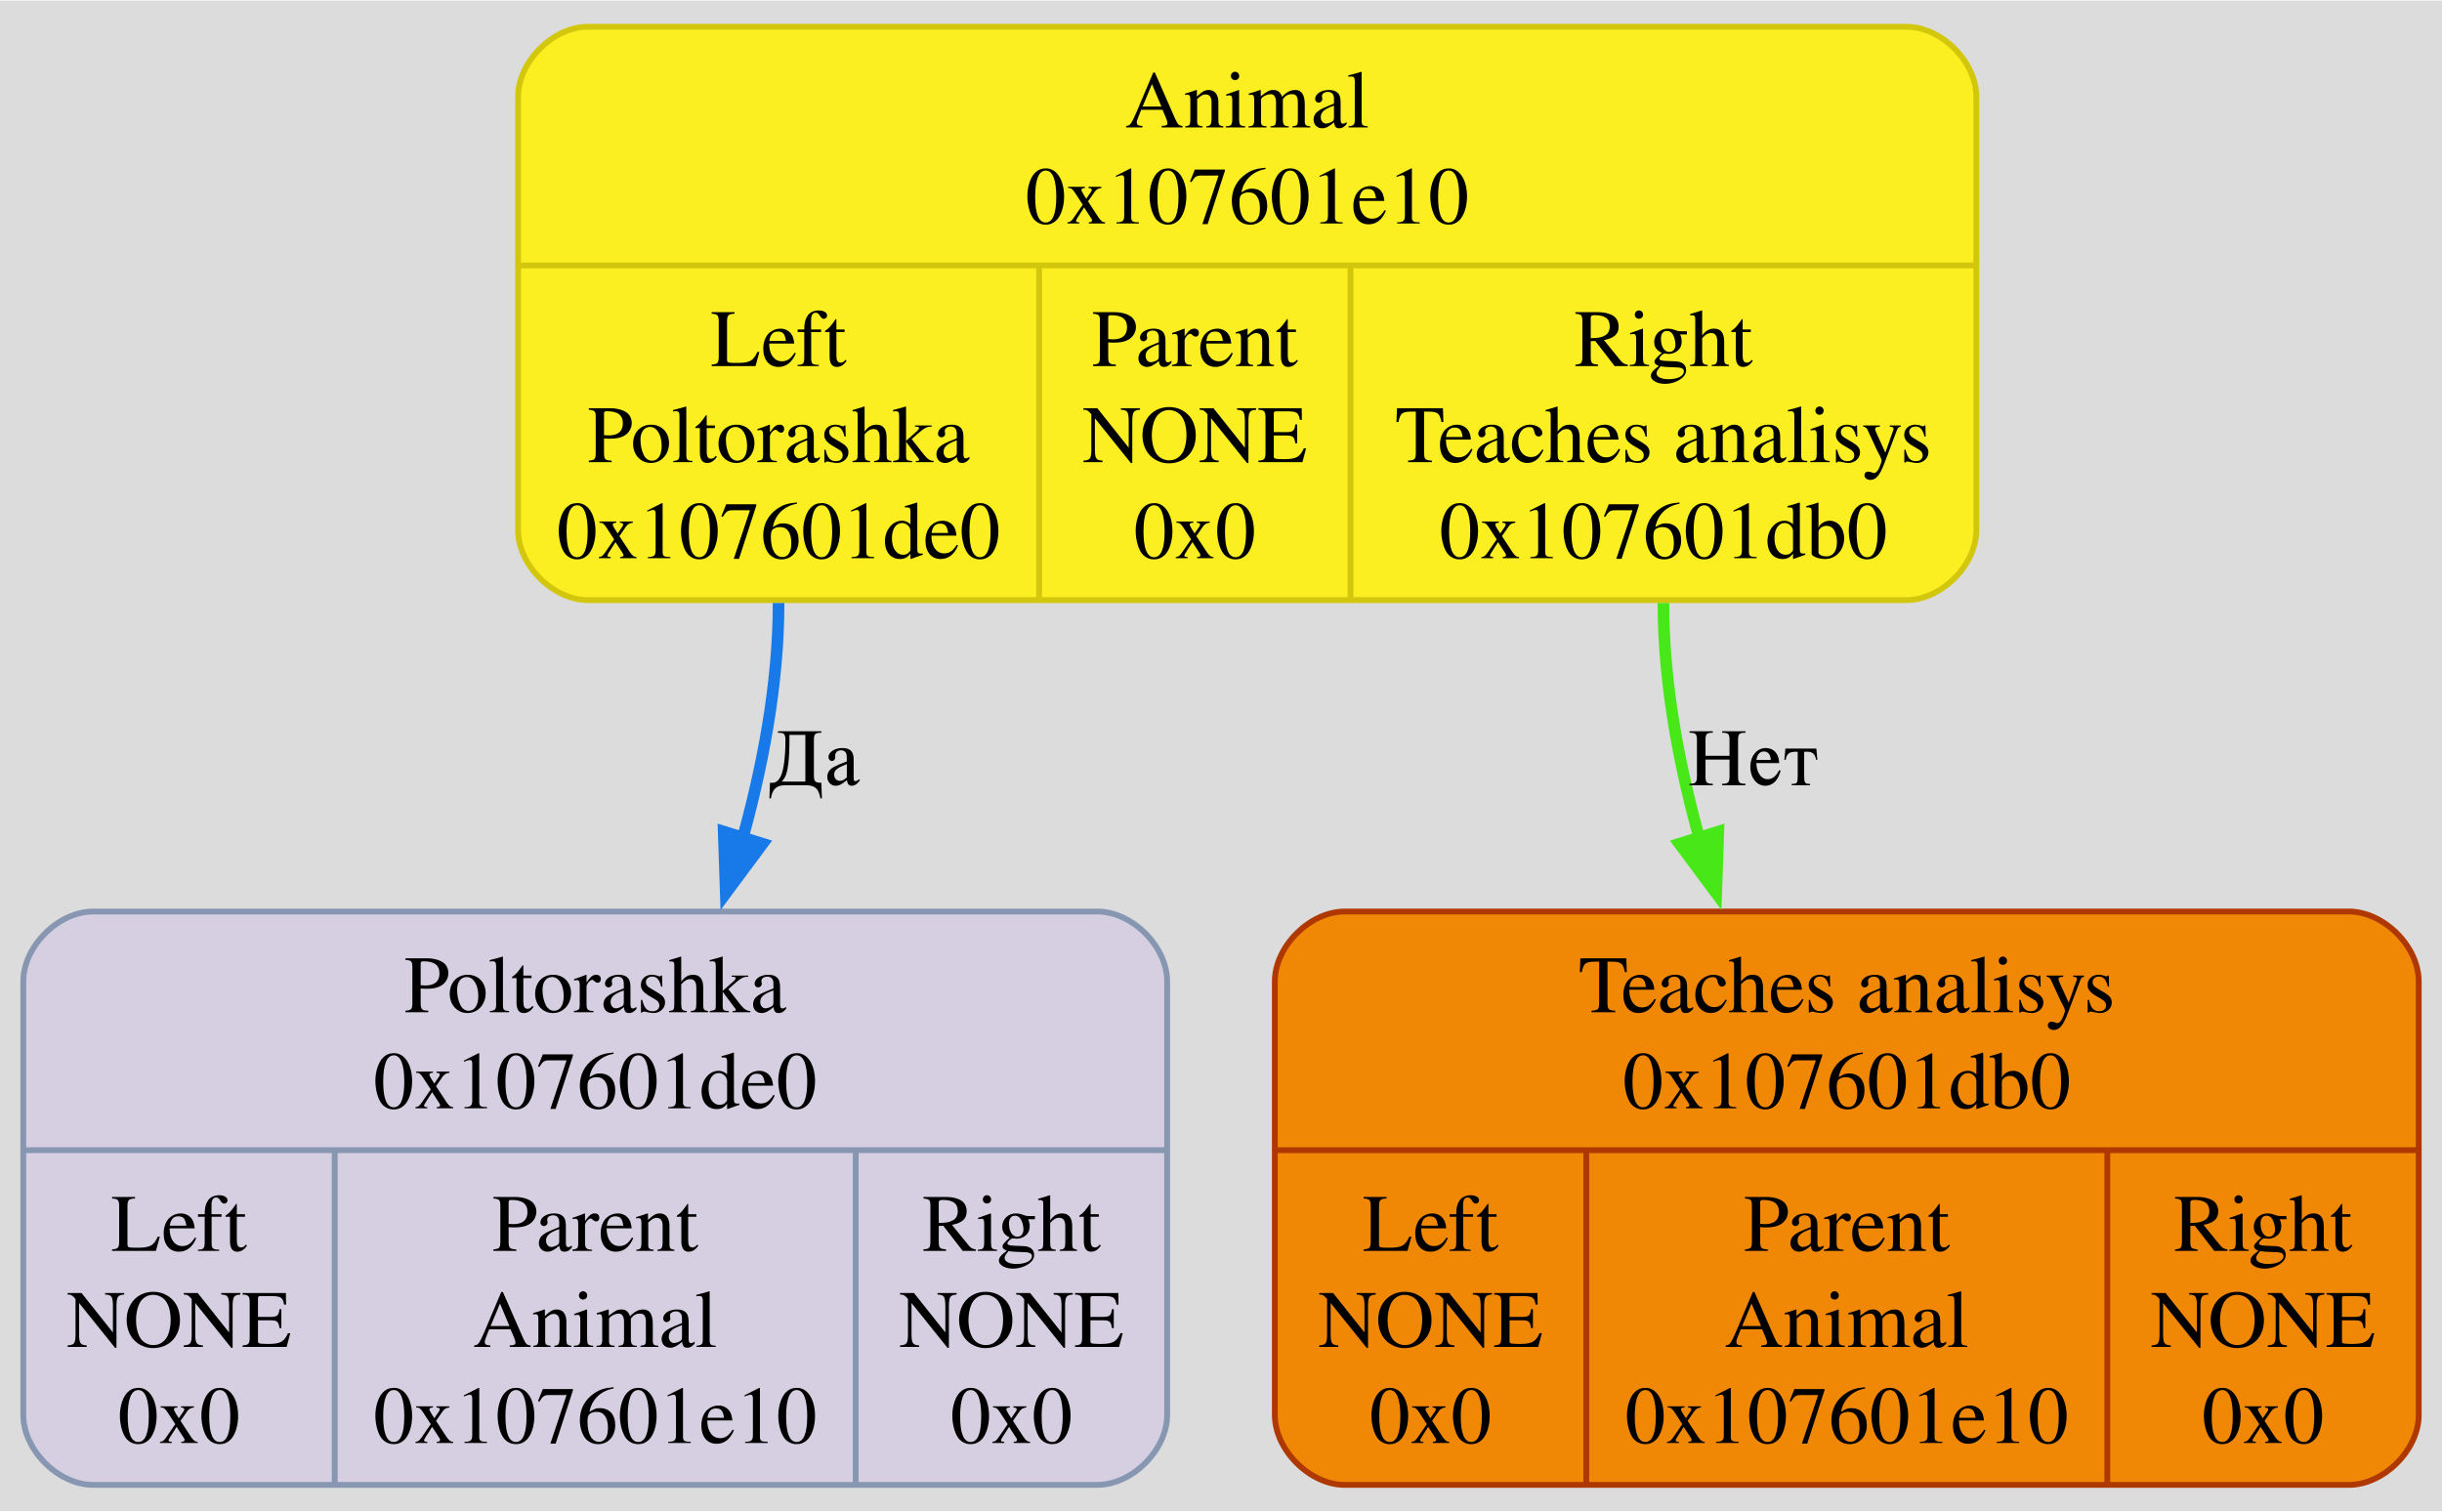
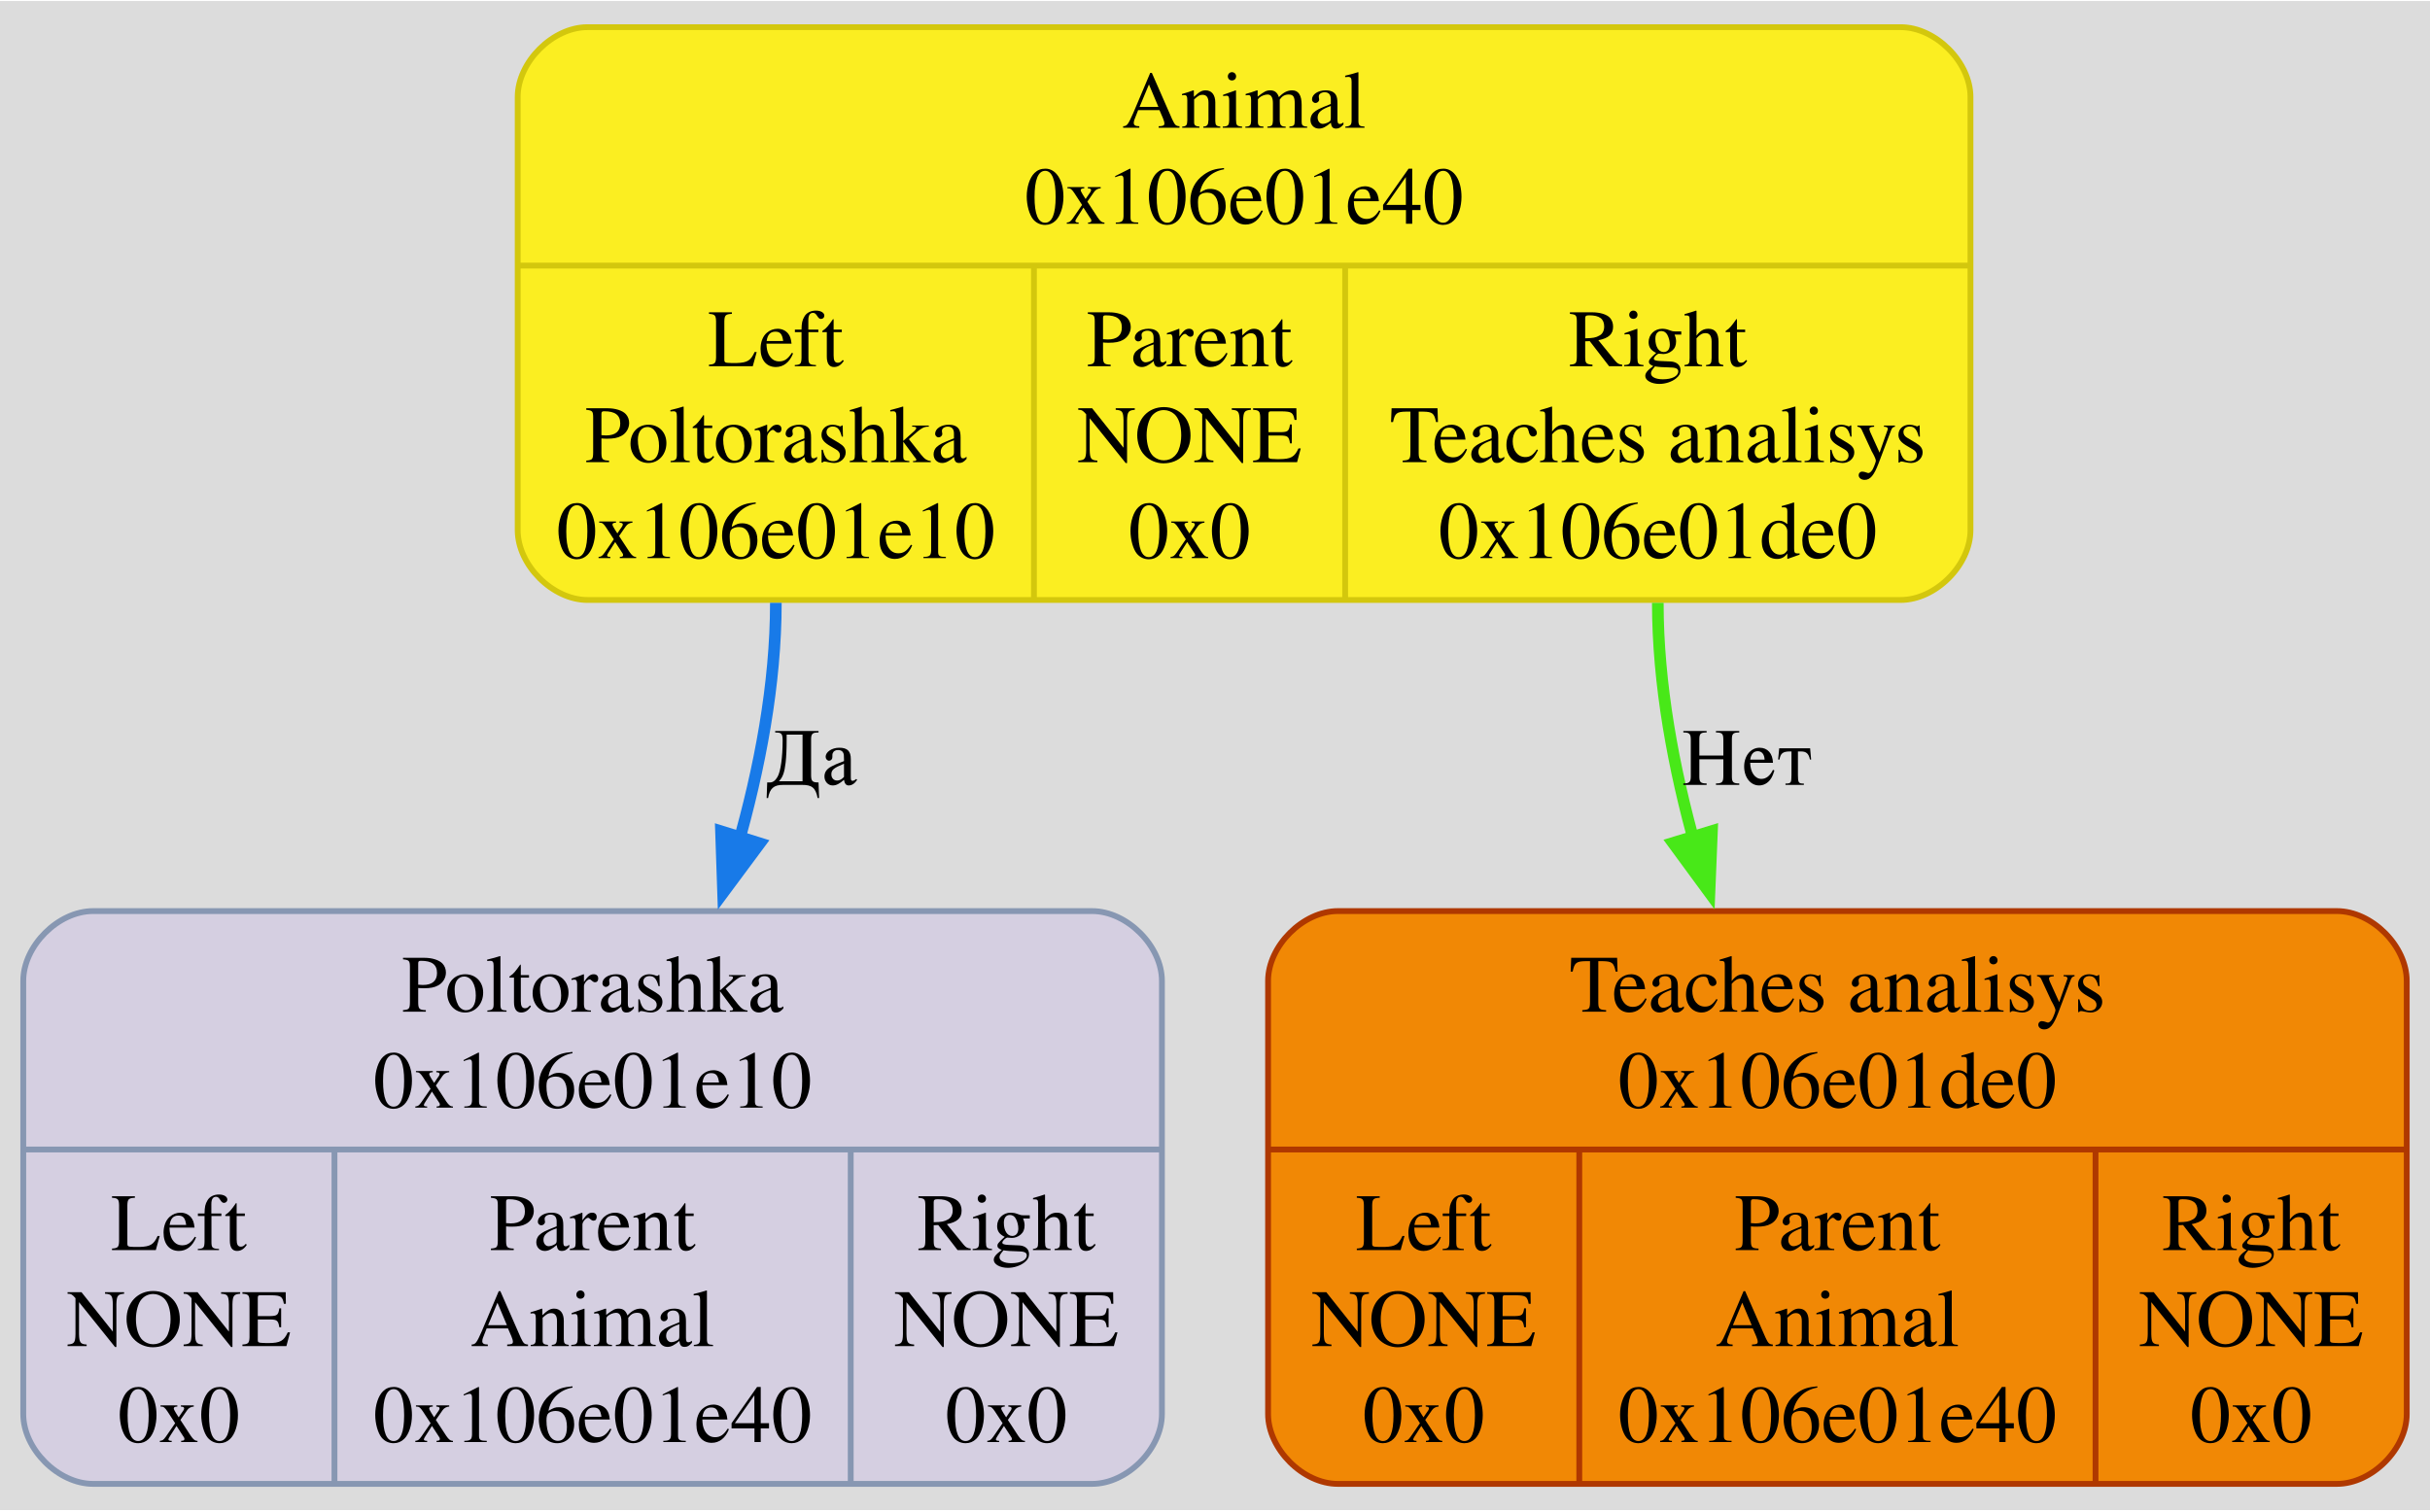
- <svg xmlns="http://www.w3.org/2000/svg" width="420pt" height="260pt" viewBox="0.00 0.00 419.50 259.50">
+ <svg xmlns="http://www.w3.org/2000/svg" width="418pt" height="260pt" viewBox="0.00 0.00 417.75 259.50">
  <g id="graph0" class="graph" transform="scale(1 1) rotate(0) translate(4 255.5)">
-     <polygon fill="#dcdcdc" stroke="none" points="-4,4 -4,-255.5 415.5,-255.5 415.5,4 -4,4" />
+     <polygon fill="#dcdcdc" stroke="none" points="-4,4 -4,-255.5 413.75,-255.5 413.75,4 -4,4" />
    <g id="node1" class="node">
-       <path fill="#fbee21" stroke="#d3c70d" d="M97,-152.5C97,-152.5 323.5,-152.5 323.5,-152.5 329.5,-152.5 335.5,-158.5 335.5,-164.5 335.5,-164.5 335.5,-239 335.5,-239 335.5,-245 329.5,-251 323.5,-251 323.5,-251 97,-251 97,-251 91,-251 85,-245 85,-239 85,-239 85,-164.5 85,-164.5 85,-158.5 91,-152.5 97,-152.5" />
-       <text text-anchor="middle" x="210.25" y="-233.7" font-family="Times,serif" font-size="14.00" fill="#000000">Animal</text>
-       <text text-anchor="middle" x="210.25" y="-217.2" font-family="Times,serif" font-size="14.00" fill="#000000">0x107601e10</text>
-       <polyline fill="none" stroke="#d3c70d" points="85,-210 335.5,-210" />
-       <text text-anchor="middle" x="129.75" y="-192.7" font-family="Times,serif" font-size="14.00" fill="#000000">Left</text>
-       <text text-anchor="middle" x="129.75" y="-176.2" font-family="Times,serif" font-size="14.00" fill="#000000">Poltorashka</text>
-       <text text-anchor="middle" x="129.75" y="-159.7" font-family="Times,serif" font-size="14.00" fill="#000000">0x107601de0</text>
-       <polyline fill="none" stroke="#d3c70d" points="174.5,-152.5 174.5,-210" />
-       <text text-anchor="middle" x="201.25" y="-192.7" font-family="Times,serif" font-size="14.00" fill="#000000">Parent</text>
-       <text text-anchor="middle" x="201.25" y="-176.2" font-family="Times,serif" font-size="14.00" fill="#000000">NONE</text>
-       <text text-anchor="middle" x="201.25" y="-159.7" font-family="Times,serif" font-size="14.00" fill="#000000">0x0</text>
-       <polyline fill="none" stroke="#d3c70d" points="228,-152.5 228,-210" />
-       <text text-anchor="middle" x="281.75" y="-192.7" font-family="Times,serif" font-size="14.00" fill="#000000">Right</text>
-       <text text-anchor="middle" x="281.75" y="-176.2" font-family="Times,serif" font-size="14.00" fill="#000000">Teaches analisys</text>
-       <text text-anchor="middle" x="281.75" y="-159.7" font-family="Times,serif" font-size="14.00" fill="#000000">0x107601db0</text>
+       <path fill="#fbee21" stroke="#d3c70d" d="M97,-152.5C97,-152.5 322.75,-152.5 322.75,-152.5 328.75,-152.5 334.75,-158.5 334.75,-164.5 334.75,-164.5 334.75,-239 334.75,-239 334.75,-245 328.75,-251 322.75,-251 322.75,-251 97,-251 97,-251 91,-251 85,-245 85,-239 85,-239 85,-164.5 85,-164.5 85,-158.5 91,-152.5 97,-152.5" />
+       <text text-anchor="middle" x="209.88" y="-233.7" font-family="Times,serif" font-size="14.00" fill="#000000">Animal</text>
+       <text text-anchor="middle" x="209.88" y="-217.2" font-family="Times,serif" font-size="14.00" fill="#000000">0x106e01e40</text>
+       <polyline fill="none" stroke="#d3c70d" points="85,-210 334.75,-210" />
+       <text text-anchor="middle" x="129.38" y="-192.7" font-family="Times,serif" font-size="14.00" fill="#000000">Left</text>
+       <text text-anchor="middle" x="129.38" y="-176.2" font-family="Times,serif" font-size="14.00" fill="#000000">Poltorashka</text>
+       <text text-anchor="middle" x="129.38" y="-159.7" font-family="Times,serif" font-size="14.00" fill="#000000">0x106e01e10</text>
+       <polyline fill="none" stroke="#d3c70d" points="173.75,-152.5 173.75,-210" />
+       <text text-anchor="middle" x="200.5" y="-192.7" font-family="Times,serif" font-size="14.00" fill="#000000">Parent</text>
+       <text text-anchor="middle" x="200.5" y="-176.2" font-family="Times,serif" font-size="14.00" fill="#000000">NONE</text>
+       <text text-anchor="middle" x="200.5" y="-159.7" font-family="Times,serif" font-size="14.00" fill="#000000">0x0</text>
+       <polyline fill="none" stroke="#d3c70d" points="227.25,-152.5 227.25,-210" />
+       <text text-anchor="middle" x="281" y="-192.7" font-family="Times,serif" font-size="14.00" fill="#000000">Right</text>
+       <text text-anchor="middle" x="281" y="-176.2" font-family="Times,serif" font-size="14.00" fill="#000000">Teaches analisys</text>
+       <text text-anchor="middle" x="281" y="-159.7" font-family="Times,serif" font-size="14.00" fill="#000000">0x106e01de0</text>
    </g>
    <g id="node2" class="node">
-       <path fill="#d5cfe1" stroke="#8797b2" d="M12,-0.5C12,-0.5 184.5,-0.5 184.5,-0.5 190.5,-0.5 196.5,-6.5 196.5,-12.5 196.5,-12.5 196.5,-87 196.5,-87 196.5,-93 190.5,-99 184.5,-99 184.5,-99 12,-99 12,-99 6,-99 0,-93 0,-87 0,-87 0,-12.5 0,-12.5 0,-6.5 6,-0.5 12,-0.5" />
-       <text text-anchor="middle" x="98.25" y="-81.7" font-family="Times,serif" font-size="14.00" fill="#000000">Poltorashka</text>
-       <text text-anchor="middle" x="98.25" y="-65.2" font-family="Times,serif" font-size="14.00" fill="#000000">0x107601de0</text>
-       <polyline fill="none" stroke="#8797b2" points="0,-58 196.5,-58" />
+       <path fill="#d5cfe1" stroke="#8797b2" d="M12,-0.5C12,-0.5 183.75,-0.5 183.75,-0.5 189.75,-0.5 195.75,-6.5 195.75,-12.5 195.75,-12.5 195.75,-87 195.75,-87 195.75,-93 189.75,-99 183.75,-99 183.75,-99 12,-99 12,-99 6,-99 0,-93 0,-87 0,-87 0,-12.5 0,-12.5 0,-6.5 6,-0.5 12,-0.5" />
+       <text text-anchor="middle" x="97.88" y="-81.7" font-family="Times,serif" font-size="14.00" fill="#000000">Poltorashka</text>
+       <text text-anchor="middle" x="97.88" y="-65.2" font-family="Times,serif" font-size="14.00" fill="#000000">0x106e01e10</text>
+       <polyline fill="none" stroke="#8797b2" points="0,-58 195.75,-58" />
      <text text-anchor="middle" x="26.75" y="-40.7" font-family="Times,serif" font-size="14.00" fill="#000000">Left</text>
      <text text-anchor="middle" x="26.75" y="-24.2" font-family="Times,serif" font-size="14.00" fill="#000000">NONE</text>
      <text text-anchor="middle" x="26.75" y="-7.7" font-family="Times,serif" font-size="14.00" fill="#000000">0x0</text>
      <polyline fill="none" stroke="#8797b2" points="53.5,-0.5 53.5,-58" />
-       <text text-anchor="middle" x="98.25" y="-40.7" font-family="Times,serif" font-size="14.00" fill="#000000">Parent</text>
-       <text text-anchor="middle" x="98.25" y="-24.2" font-family="Times,serif" font-size="14.00" fill="#000000">Animal</text>
-       <text text-anchor="middle" x="98.25" y="-7.7" font-family="Times,serif" font-size="14.00" fill="#000000">0x107601e10</text>
-       <polyline fill="none" stroke="#8797b2" points="143,-0.5 143,-58" />
-       <text text-anchor="middle" x="169.75" y="-40.7" font-family="Times,serif" font-size="14.00" fill="#000000">Right</text>
-       <text text-anchor="middle" x="169.75" y="-24.2" font-family="Times,serif" font-size="14.00" fill="#000000">NONE</text>
-       <text text-anchor="middle" x="169.75" y="-7.7" font-family="Times,serif" font-size="14.00" fill="#000000">0x0</text>
+       <text text-anchor="middle" x="97.88" y="-40.7" font-family="Times,serif" font-size="14.00" fill="#000000">Parent</text>
+       <text text-anchor="middle" x="97.88" y="-24.2" font-family="Times,serif" font-size="14.00" fill="#000000">Animal</text>
+       <text text-anchor="middle" x="97.88" y="-7.7" font-family="Times,serif" font-size="14.00" fill="#000000">0x106e01e40</text>
+       <polyline fill="none" stroke="#8797b2" points="142.25,-0.5 142.25,-58" />
+       <text text-anchor="middle" x="169" y="-40.7" font-family="Times,serif" font-size="14.00" fill="#000000">Right</text>
+       <text text-anchor="middle" x="169" y="-24.2" font-family="Times,serif" font-size="14.00" fill="#000000">NONE</text>
+       <text text-anchor="middle" x="169" y="-7.7" font-family="Times,serif" font-size="14.00" fill="#000000">0x0</text>
    </g>
    <g id="edge1" class="edge">
-       <path fill="none" stroke="#187ae8" stroke-width="2" d="M129.75,-152C129.75,-138.06 126.99,-123.5 123.11,-109.91" />
-       <polygon fill="#187ae8" stroke="#187ae8" stroke-width="2" points="127,-110.65 120.68,-102.14 120.32,-112.73 127,-110.65" />
-       <text text-anchor="middle" x="135.95" y="-120.7" font-family="Times,serif" font-size="14.00">Да</text>
+       <path fill="none" stroke="#187ae8" stroke-width="2" d="M129.38,-152C129.38,-138.06 126.62,-123.5 122.73,-109.91" />
+       <polygon fill="#187ae8" stroke="#187ae8" stroke-width="2" points="126.63,-110.65 120.31,-102.14 119.95,-112.73 126.63,-110.65" />
+       <text text-anchor="middle" x="135.57" y="-120.7" font-family="Times,serif" font-size="14.00">Да</text>
    </g>
    <g id="node3" class="node">
-       <path fill="#f18805" stroke="#af3800" d="M227,-0.5C227,-0.5 399.5,-0.5 399.5,-0.5 405.5,-0.5 411.5,-6.5 411.5,-12.5 411.5,-12.5 411.5,-87 411.5,-87 411.5,-93 405.5,-99 399.5,-99 399.5,-99 227,-99 227,-99 221,-99 215,-93 215,-87 215,-87 215,-12.5 215,-12.5 215,-6.5 221,-0.5 227,-0.5" />
-       <text text-anchor="middle" x="313.25" y="-81.7" font-family="Times,serif" font-size="14.00" fill="#000000">Teaches analisys</text>
-       <text text-anchor="middle" x="313.25" y="-65.2" font-family="Times,serif" font-size="14.00" fill="#000000">0x107601db0</text>
-       <polyline fill="none" stroke="#af3800" points="215,-58 411.5,-58" />
-       <text text-anchor="middle" x="241.75" y="-40.7" font-family="Times,serif" font-size="14.00" fill="#000000">Left</text>
-       <text text-anchor="middle" x="241.75" y="-24.2" font-family="Times,serif" font-size="14.00" fill="#000000">NONE</text>
-       <text text-anchor="middle" x="241.75" y="-7.7" font-family="Times,serif" font-size="14.00" fill="#000000">0x0</text>
-       <polyline fill="none" stroke="#af3800" points="268.5,-0.5 268.5,-58" />
-       <text text-anchor="middle" x="313.25" y="-40.7" font-family="Times,serif" font-size="14.00" fill="#000000">Parent</text>
-       <text text-anchor="middle" x="313.25" y="-24.2" font-family="Times,serif" font-size="14.00" fill="#000000">Animal</text>
-       <text text-anchor="middle" x="313.25" y="-7.7" font-family="Times,serif" font-size="14.00" fill="#000000">0x107601e10</text>
-       <polyline fill="none" stroke="#af3800" points="358,-0.5 358,-58" />
-       <text text-anchor="middle" x="384.75" y="-40.7" font-family="Times,serif" font-size="14.00" fill="#000000">Right</text>
-       <text text-anchor="middle" x="384.75" y="-24.2" font-family="Times,serif" font-size="14.00" fill="#000000">NONE</text>
-       <text text-anchor="middle" x="384.75" y="-7.7" font-family="Times,serif" font-size="14.00" fill="#000000">0x0</text>
+       <path fill="#f18805" stroke="#af3800" d="M226,-0.5C226,-0.5 397.75,-0.5 397.75,-0.5 403.75,-0.5 409.75,-6.5 409.75,-12.5 409.75,-12.5 409.75,-87 409.75,-87 409.75,-93 403.75,-99 397.75,-99 397.75,-99 226,-99 226,-99 220,-99 214,-93 214,-87 214,-87 214,-12.5 214,-12.5 214,-6.5 220,-0.5 226,-0.5" />
+       <text text-anchor="middle" x="311.88" y="-81.7" font-family="Times,serif" font-size="14.00" fill="#000000">Teaches analisys</text>
+       <text text-anchor="middle" x="311.88" y="-65.2" font-family="Times,serif" font-size="14.00" fill="#000000">0x106e01de0</text>
+       <polyline fill="none" stroke="#af3800" points="214,-58 409.75,-58" />
+       <text text-anchor="middle" x="240.75" y="-40.7" font-family="Times,serif" font-size="14.00" fill="#000000">Left</text>
+       <text text-anchor="middle" x="240.75" y="-24.2" font-family="Times,serif" font-size="14.00" fill="#000000">NONE</text>
+       <text text-anchor="middle" x="240.75" y="-7.7" font-family="Times,serif" font-size="14.00" fill="#000000">0x0</text>
+       <polyline fill="none" stroke="#af3800" points="267.5,-0.5 267.5,-58" />
+       <text text-anchor="middle" x="311.88" y="-40.7" font-family="Times,serif" font-size="14.00" fill="#000000">Parent</text>
+       <text text-anchor="middle" x="311.88" y="-24.2" font-family="Times,serif" font-size="14.00" fill="#000000">Animal</text>
+       <text text-anchor="middle" x="311.88" y="-7.7" font-family="Times,serif" font-size="14.00" fill="#000000">0x106e01e40</text>
+       <polyline fill="none" stroke="#af3800" points="356.25,-0.5 356.25,-58" />
+       <text text-anchor="middle" x="383" y="-40.7" font-family="Times,serif" font-size="14.00" fill="#000000">Right</text>
+       <text text-anchor="middle" x="383" y="-24.2" font-family="Times,serif" font-size="14.00" fill="#000000">NONE</text>
+       <text text-anchor="middle" x="383" y="-7.7" font-family="Times,serif" font-size="14.00" fill="#000000">0x0</text>
    </g>
    <g id="edge2" class="edge">
-       <path fill="none" stroke="#48e818" stroke-width="2" d="M281.75,-152C281.75,-138.06 284.51,-123.5 288.39,-109.91" />
-       <polygon fill="#48e818" stroke="#48e818" stroke-width="2" points="291.18,-112.73 290.82,-102.14 284.5,-110.65 291.18,-112.73" />
-       <text text-anchor="middle" x="297.2" y="-120.7" font-family="Times,serif" font-size="14.00">Нет</text>
+       <path fill="none" stroke="#48e818" stroke-width="2" d="M281,-152C281,-138.08 283.7,-123.53 287.51,-109.95" />
+       <polygon fill="#48e818" stroke="#48e818" stroke-width="2" points="290.31,-112.77 289.88,-102.18 283.61,-110.72 290.31,-112.77" />
+       <text text-anchor="middle" x="296.36" y="-120.7" font-family="Times,serif" font-size="14.00">Нет</text>
    </g>
  </g>
</svg>
